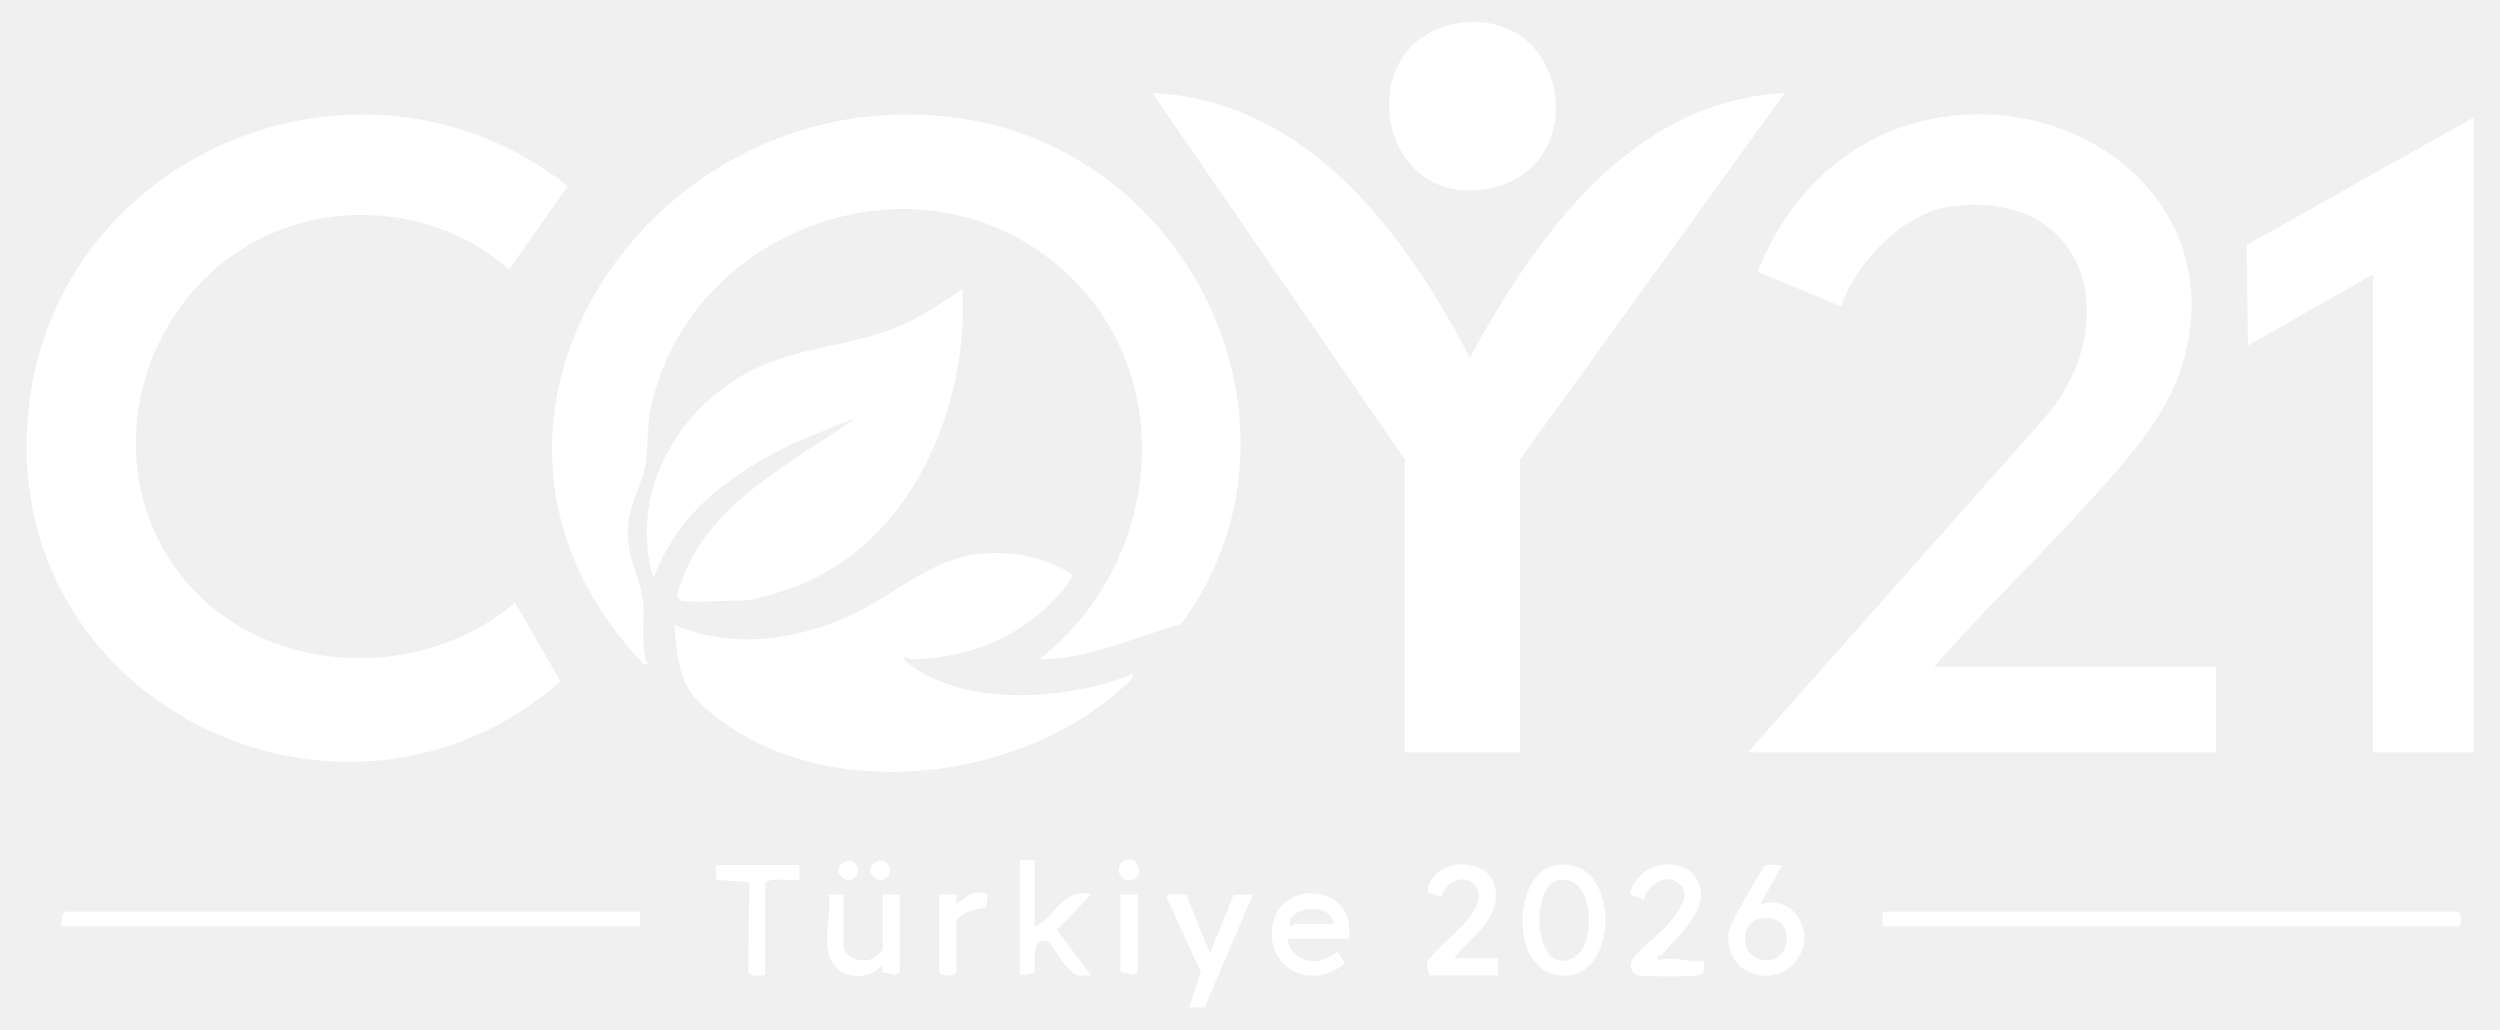
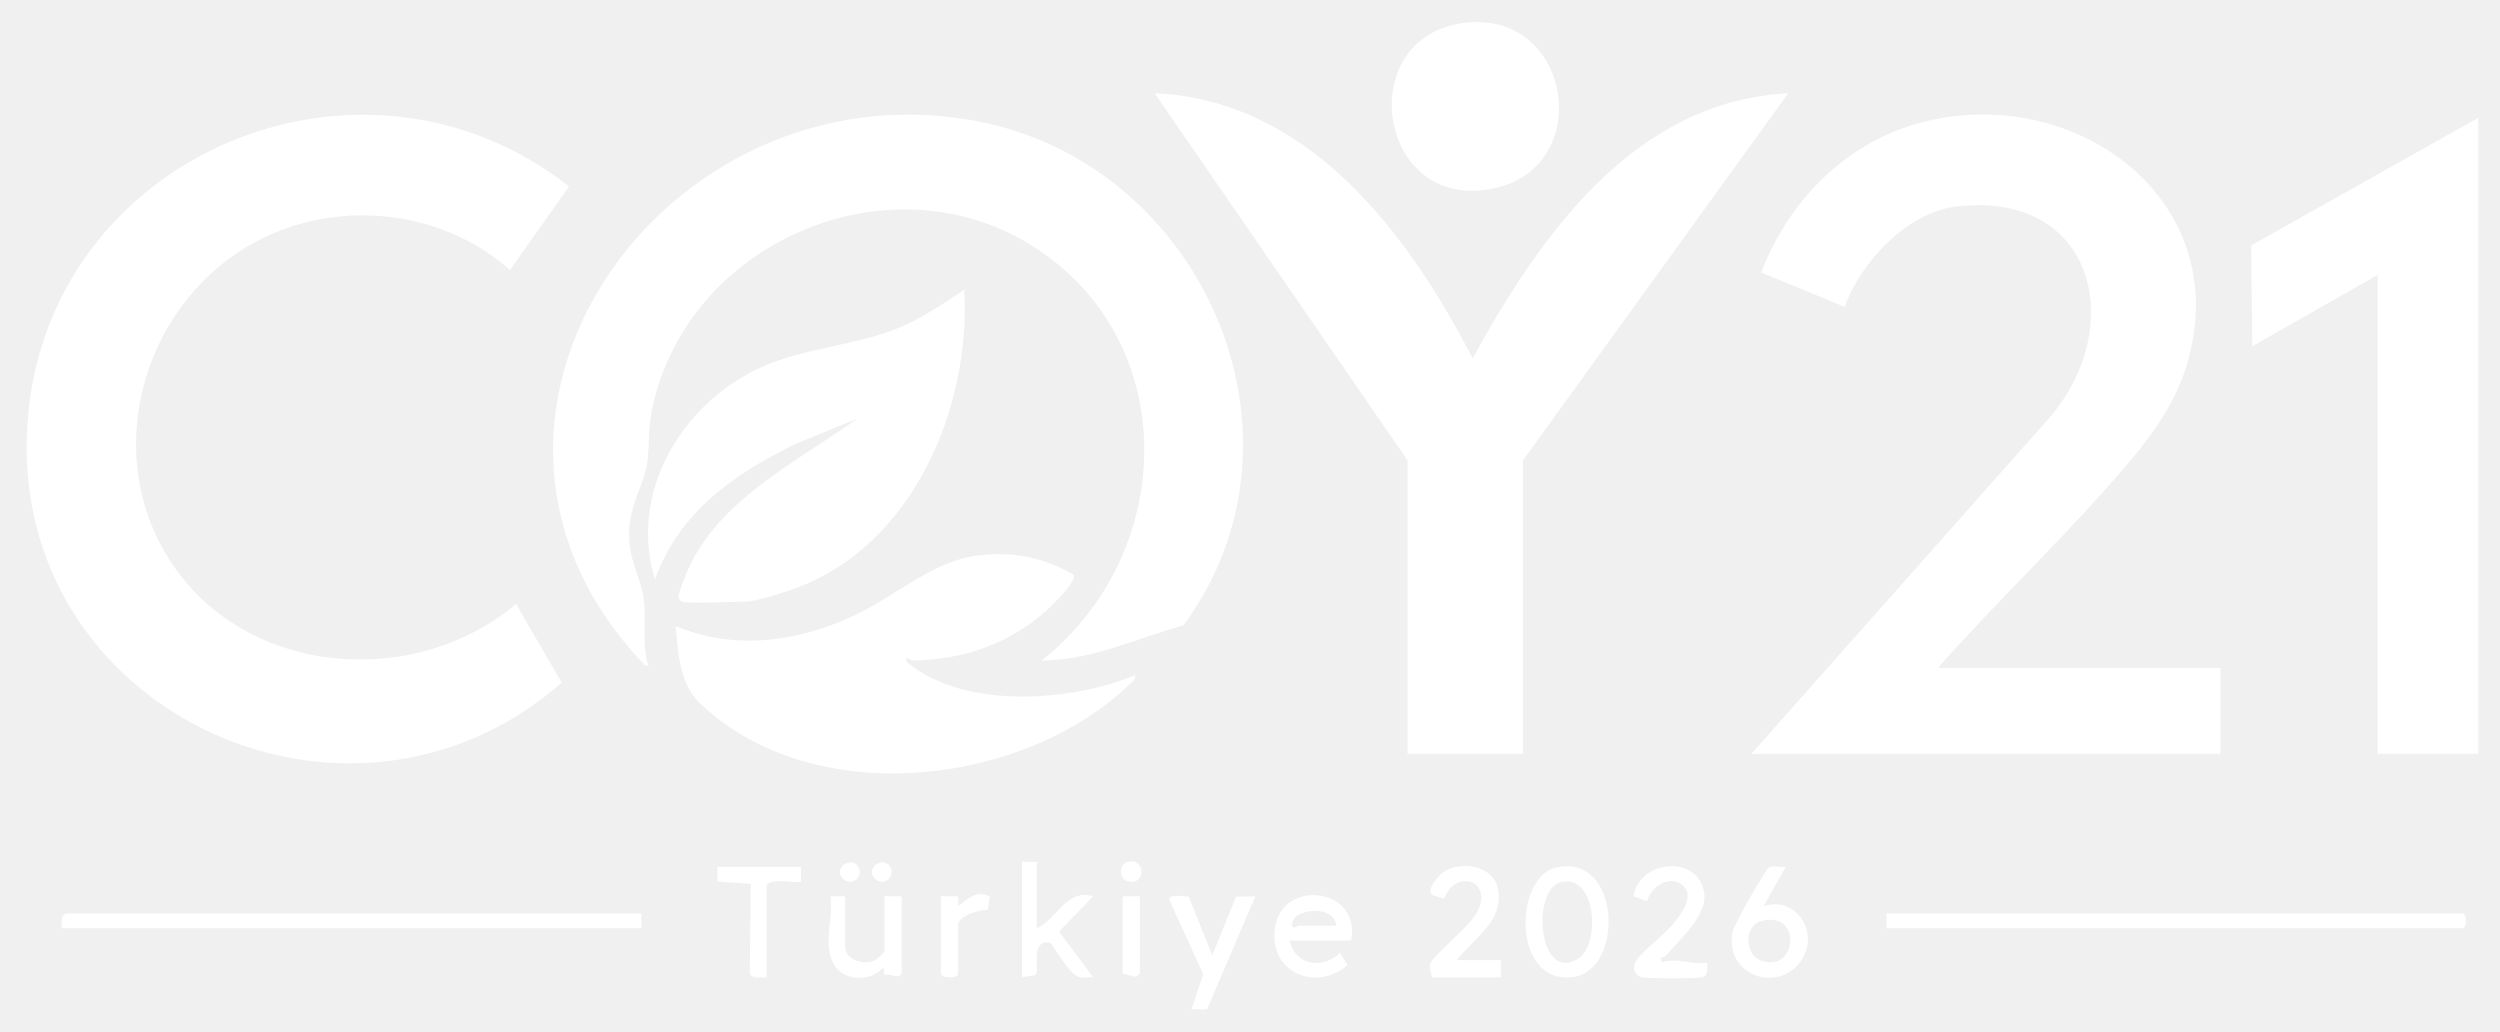
- <svg xmlns="http://www.w3.org/2000/svg" id="Layer_1" data-name="Layer 1" viewBox="30 330 1020 420">
+ <svg xmlns="http://www.w3.org/2000/svg" id="Layer_1" data-name="Layer 1" viewBox="30 330 1018 420">
  <defs>
    <style>
      .cls-1 {
        fill: #fff;
      }
    </style>
  </defs>
  <path class="cls-1" d="M240.14,575.96l18.58,32c-86.53,75.93-225.45,11.85-217.55-105.49,7.35-109.19,135.76-163.27,220.55-96.52l-24.07,34c-27.91-24.88-70.62-29.17-103.52-11.5-44.8,24.05-62.91,83.14-36.4,127.44,29.43,49.18,99.74,55.83,142.4,20.08Z" />
  <path class="cls-1" d="M819.16,601.96h115v35h-191l121.97-137.53c31.23-37.38,17.3-91.86-38.36-85.36-20.06,2.34-39.12,22.56-45.62,40.89l-33.99-14.01c10.92-28.62,33.82-52.37,63.78-60.7,62.79-17.47,129.89,30.43,109.48,98.48-6,20-20.16,36.01-33.75,51.25-21.86,24.52-45.8,47.32-67.51,71.99Z" />
  <path class="cls-1" d="M511.87,584.67c-19.08,5.21-37.55,14.32-57.71,14.28,53.63-42.16,58-126.7-.69-166.8-58.32-39.85-142.36-5.17-157.63,63-1.98,8.82-1.32,15.04-2.22,22.97-.91,8.11-7.18,17.14-7.46,28.37-.29,11.54,4.56,17.99,5.93,27.04,1.2,7.93-.66,15.52,1.33,25.68.26,1.34,1.86,1.96-.75,1.75-95.73-99.78,7.67-245.44,134.69-221.7,92.24,17.24,141.42,128.28,84.51,205.41Z" />
  <path class="cls-1" d="M603.16,517.46l-103-149.49c62.68,2.7,103.2,57.03,129.5,107.97,27.55-50.06,65.55-104.67,128.5-107.97l-108,149.49v119.5h-47v-119.5Z" />
  <polygon class="cls-1" points="1039.16 377.96 1039.16 636.96 998.16 636.96 998.16 441.96 947.16 470.96 946.65 429.95 1039.16 377.96" />
  <path class="cls-1" d="M307.66,574.96c-.72-.2-1.41-1.33-1.35-2.3.1-1.61,3.09-9.06,4-11.06,12.77-28.33,44.77-43.98,68.85-61.15l-24.87,10.13c-25.37,12.38-47.57,27.72-57.62,55.39-10.65-34.94,10.37-70.92,42.14-85.87,18.1-8.52,38.35-9.06,56.62-16.38,9.77-3.91,18.51-10.02,27.23-15.77,2.66,48.35-21.04,104.44-69.24,121.76-4.45,1.6-15.56,5.25-19.75,5.25-5.56,0-22.06,1.1-26,0Z" />
  <path class="cls-1" d="M467.11,564.01c1.81,2.55-9.62,13.47-11.95,15.46-15.27,13.07-32.54,18.79-52.53,19.52-1.36.05-2.3-.62-3.47-1.03-.42,1.83.54,1.97,1.66,2.83,23.19,18,65.57,14.87,91.33,4.17.36,1.75-.9,2.47-1.98,3.51-43.67,42.1-129.43,51.56-175.03,8-8.31-7.94-9.13-20.49-9.98-31.51,24.09,10.07,49.92,6.41,73.02-4.48,15.95-7.52,31.82-22.03,49.73-24.27,14.28-1.79,26.87.66,39.2,7.79Z" />
  <path class="cls-1" d="M626.93,339.24c42.94-4.69,52.58,57.8,12.27,67.27-48.42,11.38-59.36-62.12-12.27-67.27Z" />
  <path class="cls-1" d="M291.16,701.96v6H55.16c-.04-2.15-.52-4.62,1.5-6h234.5Z" />
  <path class="cls-1" d="M798.16,707.96v-6h234.5c1.98,0,1.99,6,0,6h-234.5Z" />
  <path class="cls-1" d="M663.88,683.19c26.46-5.5,27.38,42.04,6.69,44.68-25.05,3.19-24.19-41.04-6.69-44.68ZM665.9,689.13c-12.63,2.53-9.65,41.91,6.99,31.05,8.63-5.63,7.42-33.93-6.99-31.05Z" />
  <path class="cls-1" d="M623.16,720.96h18v7h-28c-.42-2.23-1.57-3.66-.52-5.97,1.31-2.89,14.28-13.9,17.52-18.53,9.95-14.23-7.38-20.67-12.07-7.56l-4.95-1.44c-2.34-2.14,2.22-7.54,4.09-8.93,7.28-5.43,21.3-3.25,22.87,7,1.97,12.85-10.07,19.65-16.93,28.44Z" />
  <path class="cls-1" d="M757.15,682.97l-8.99,15.99c13.18-4.23,22.82,10.6,15.45,21.96-8.78,13.52-31.19,7.05-28.21-11.22.48-2.93,13.47-25.66,14.96-26.53s4.93.11,6.79-.2ZM746.86,705.17c-6.57,1.94-6.98,14.18,1.28,16.33,14.05,3.66,15.39-21.25-1.28-16.33Z" />
  <path class="cls-1" d="M706.17,719.98l.5,1.99c5.85-2.24,12.16,1.07,18.49-.01-.01,2.74.84,5.38-2.5,6-3.02.56-21,.56-24,0s-4.14-3.85-2.57-6.54c2.24-3.82,11.51-10.63,15.04-14.99,3.16-3.9,9.32-11.35,4-15.94-5.41-4.66-12.95.75-14.45,6.46l-5.51-2c2.2-14.89,26.61-17.25,28.81-1.22,1.21,8.83-9.9,18.82-15.4,25.18-.59.68-1.51.98-2.39,1.07Z" />
  <path class="cls-1" d="M580.16,712.96h-25c2.13,10.27,13.32,11.81,20.51,5.11l3.06,4.92c-13.21,11.27-32.42,2.72-29.5-15.47,3.2-19.94,35.17-16.12,30.94,5.44ZM574.16,706.96c-1.05-9.16-18.08-6.82-17.98-.49.04,2.43,2.35.49,2.48.49h15.5Z" />
  <path class="cls-1" d="M452.16,680.96v27c8.57-3.69,11.63-16.19,23-12.99l-13.93,14.35,13.92,18.63c-1.76-.12-3.77.32-5.47-.02-4.48-.88-11.11-13.89-12.17-14.06-8.19-1.3-4,10.6-5.79,13.14l-5.56.94v-47h6Z" />
  <path class="cls-1" d="M514.02,695.1l9.64,23.88,9.66-23.84,7.84-.16-19.66,46.04-6.34-.05,4.8-14.26-13.79-30.26c-.83-2.75,6.54-1.21,7.85-1.34Z" />
  <path class="cls-1" d="M374.16,694.96v20.5c0,5.23,7.06,7.68,11.75,5.74.85-.35,4.25-3.37,4.25-3.74v-22.5h7v31.5c-1.61,2.4-4.46-.16-7,.49l-.49-2.98c-5,5.87-15.88,5.72-19.97-1.05-4.83-7.97-.23-19.09-1.55-27.97h6.01Z" />
  <path class="cls-1" d="M356.16,682.96v6.01c-.92.94-12.26-1.68-14,1.49v37.5c-2.15-.12-6.04.86-6.86-1.64l.42-36.39-13.57-.97v-6.01h34.01Z" />
  <path class="cls-1" d="M413.16,694.96h7.01s0,4,0,4c3.88-2.97,7.73-6.74,12.85-3.86l-.8,5.43c-3.02-.35-12.06,2.46-12.06,5.93v20c0,2.04-7,2.04-7,0v-31.5Z" />
  <polygon class="cls-1" points="494.16 694.96 494.16 726.46 492.54 727.74 487.16 726.46 487.16 694.96 494.16 694.96" />
  <path class="cls-1" d="M488.82,681.1c7.31-2.5,8.3,9.15.86,7.91-4.02-.67-4.21-6.76-.86-7.91Z" />
  <path class="cls-1" d="M378.9,682.21c3.51,3.58-1.28,9.11-5.33,5.84-4.6-3.71,2-9.24,5.33-5.84Z" />
  <path class="cls-1" d="M391.9,682.21c3.51,3.58-1.28,9.11-5.33,5.84-4.6-3.71,2-9.24,5.33-5.84Z" />
</svg>
